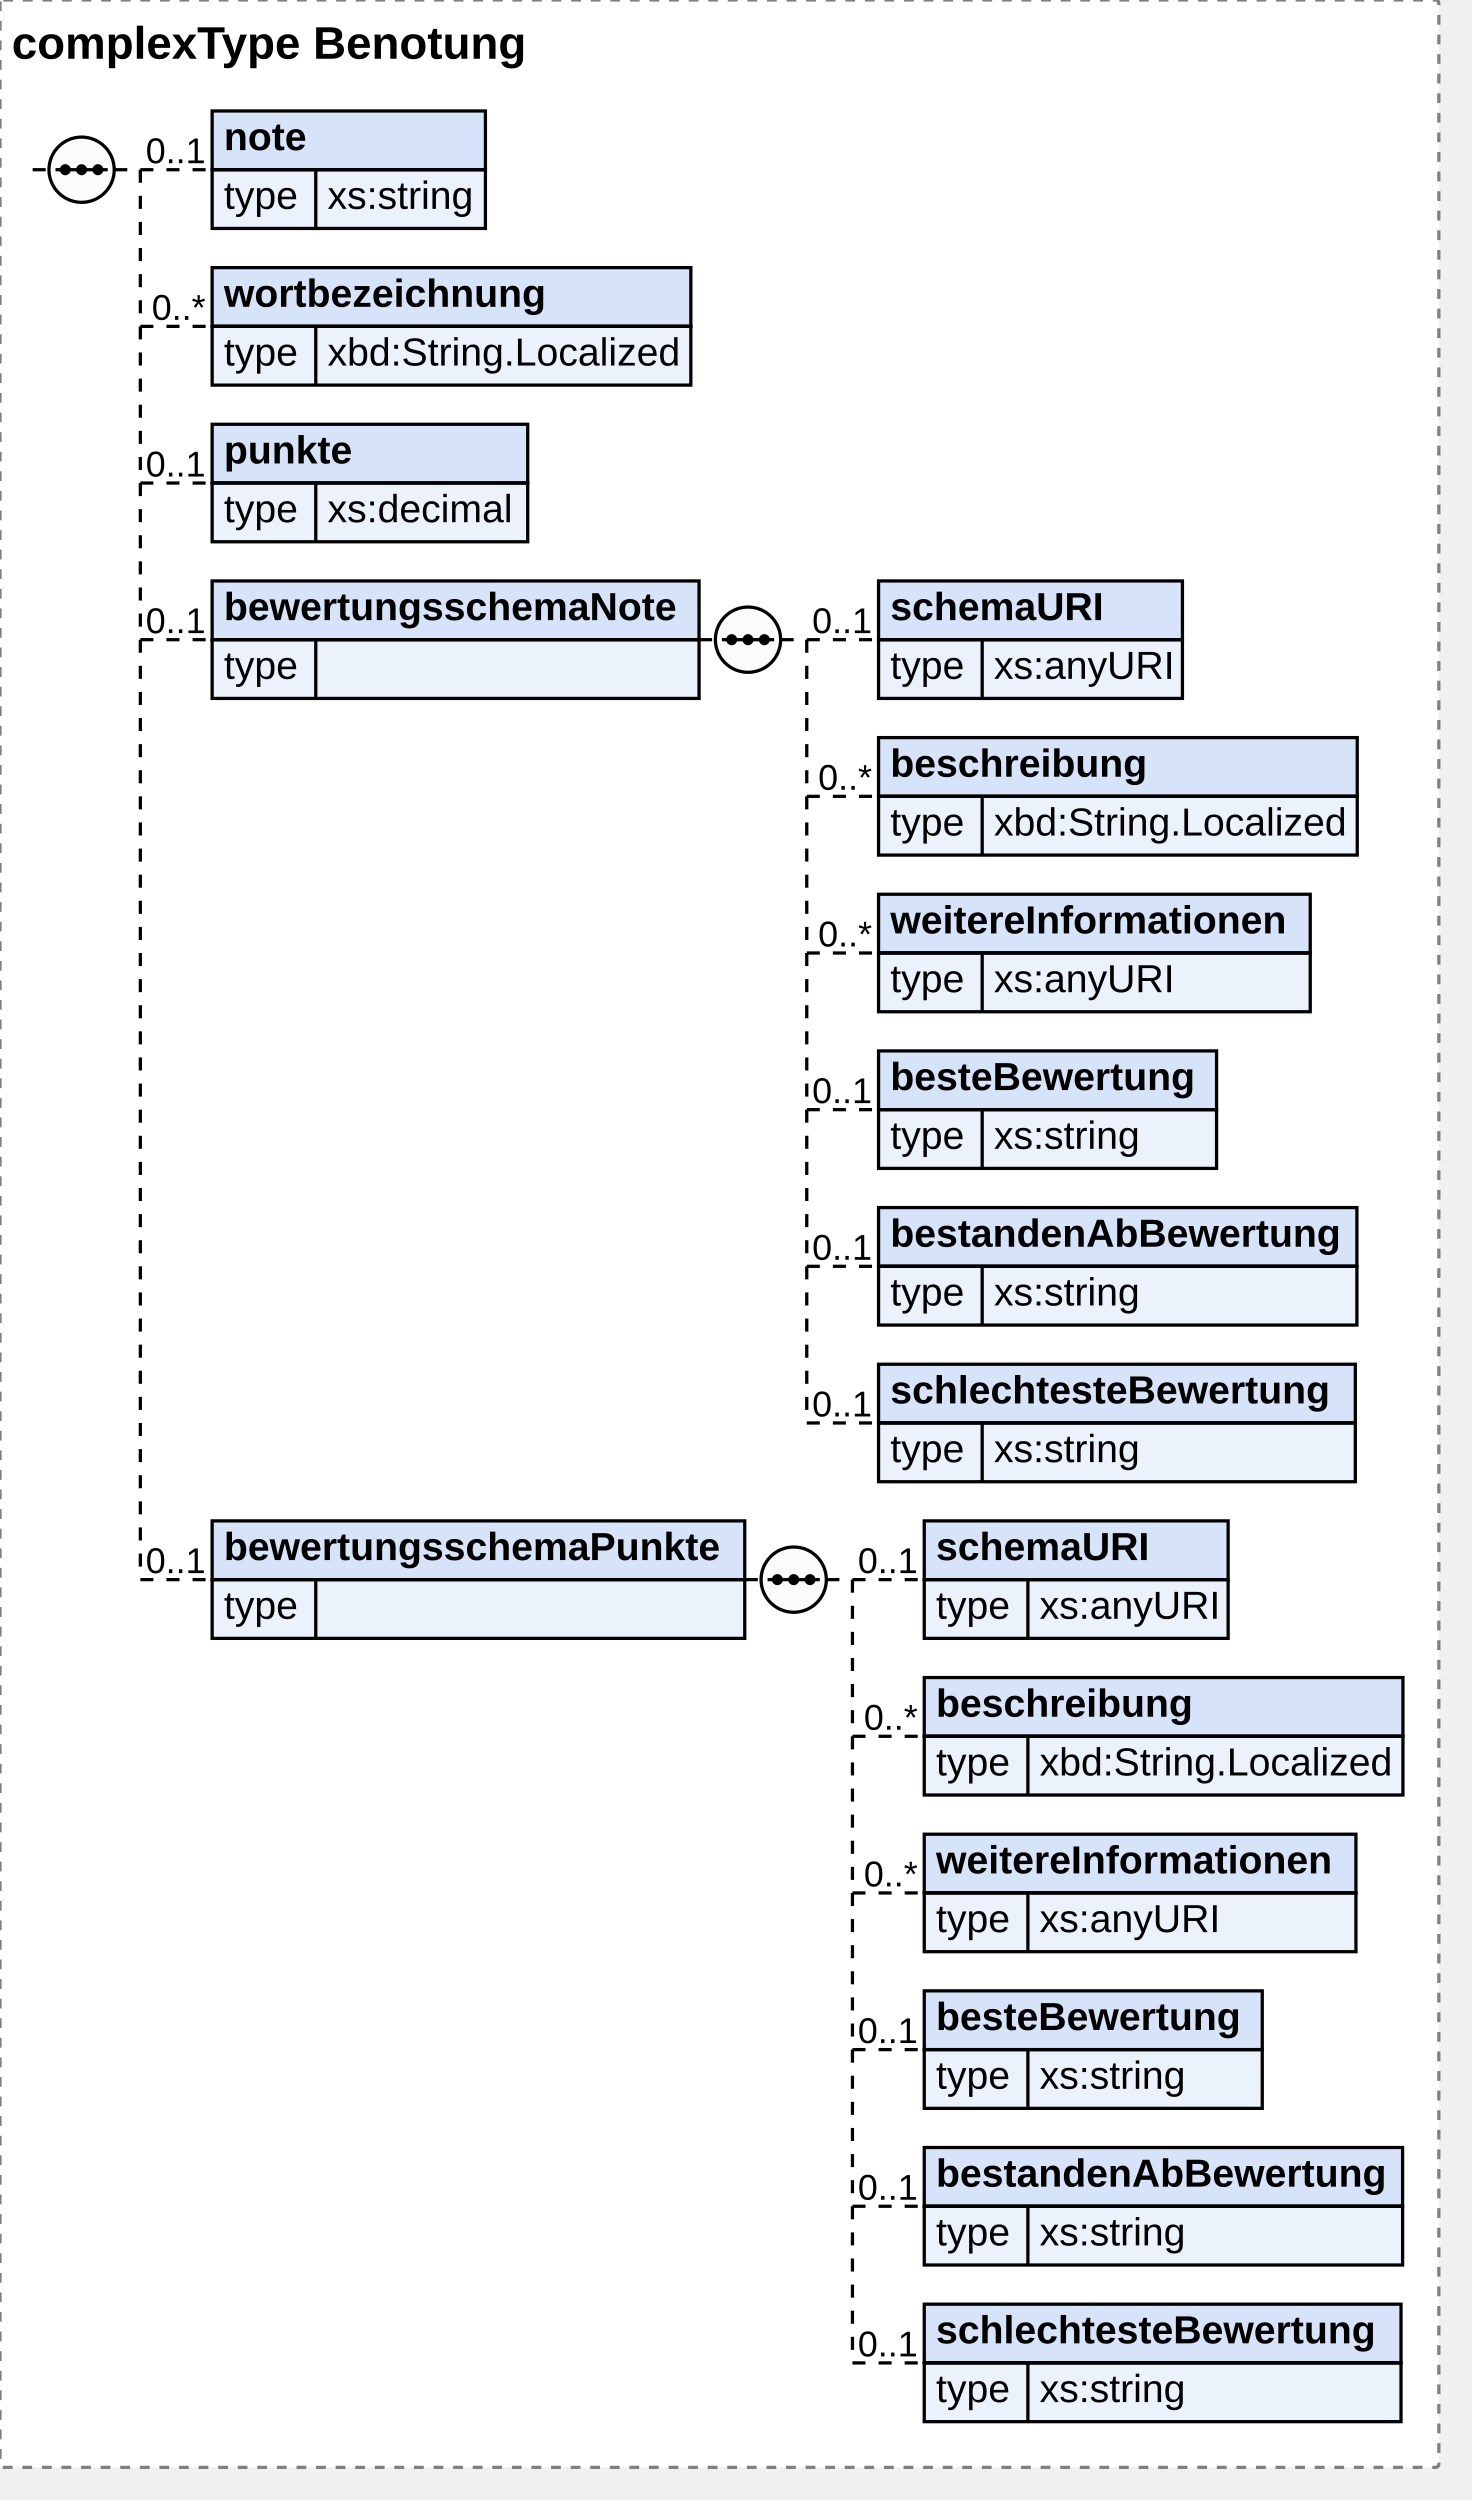
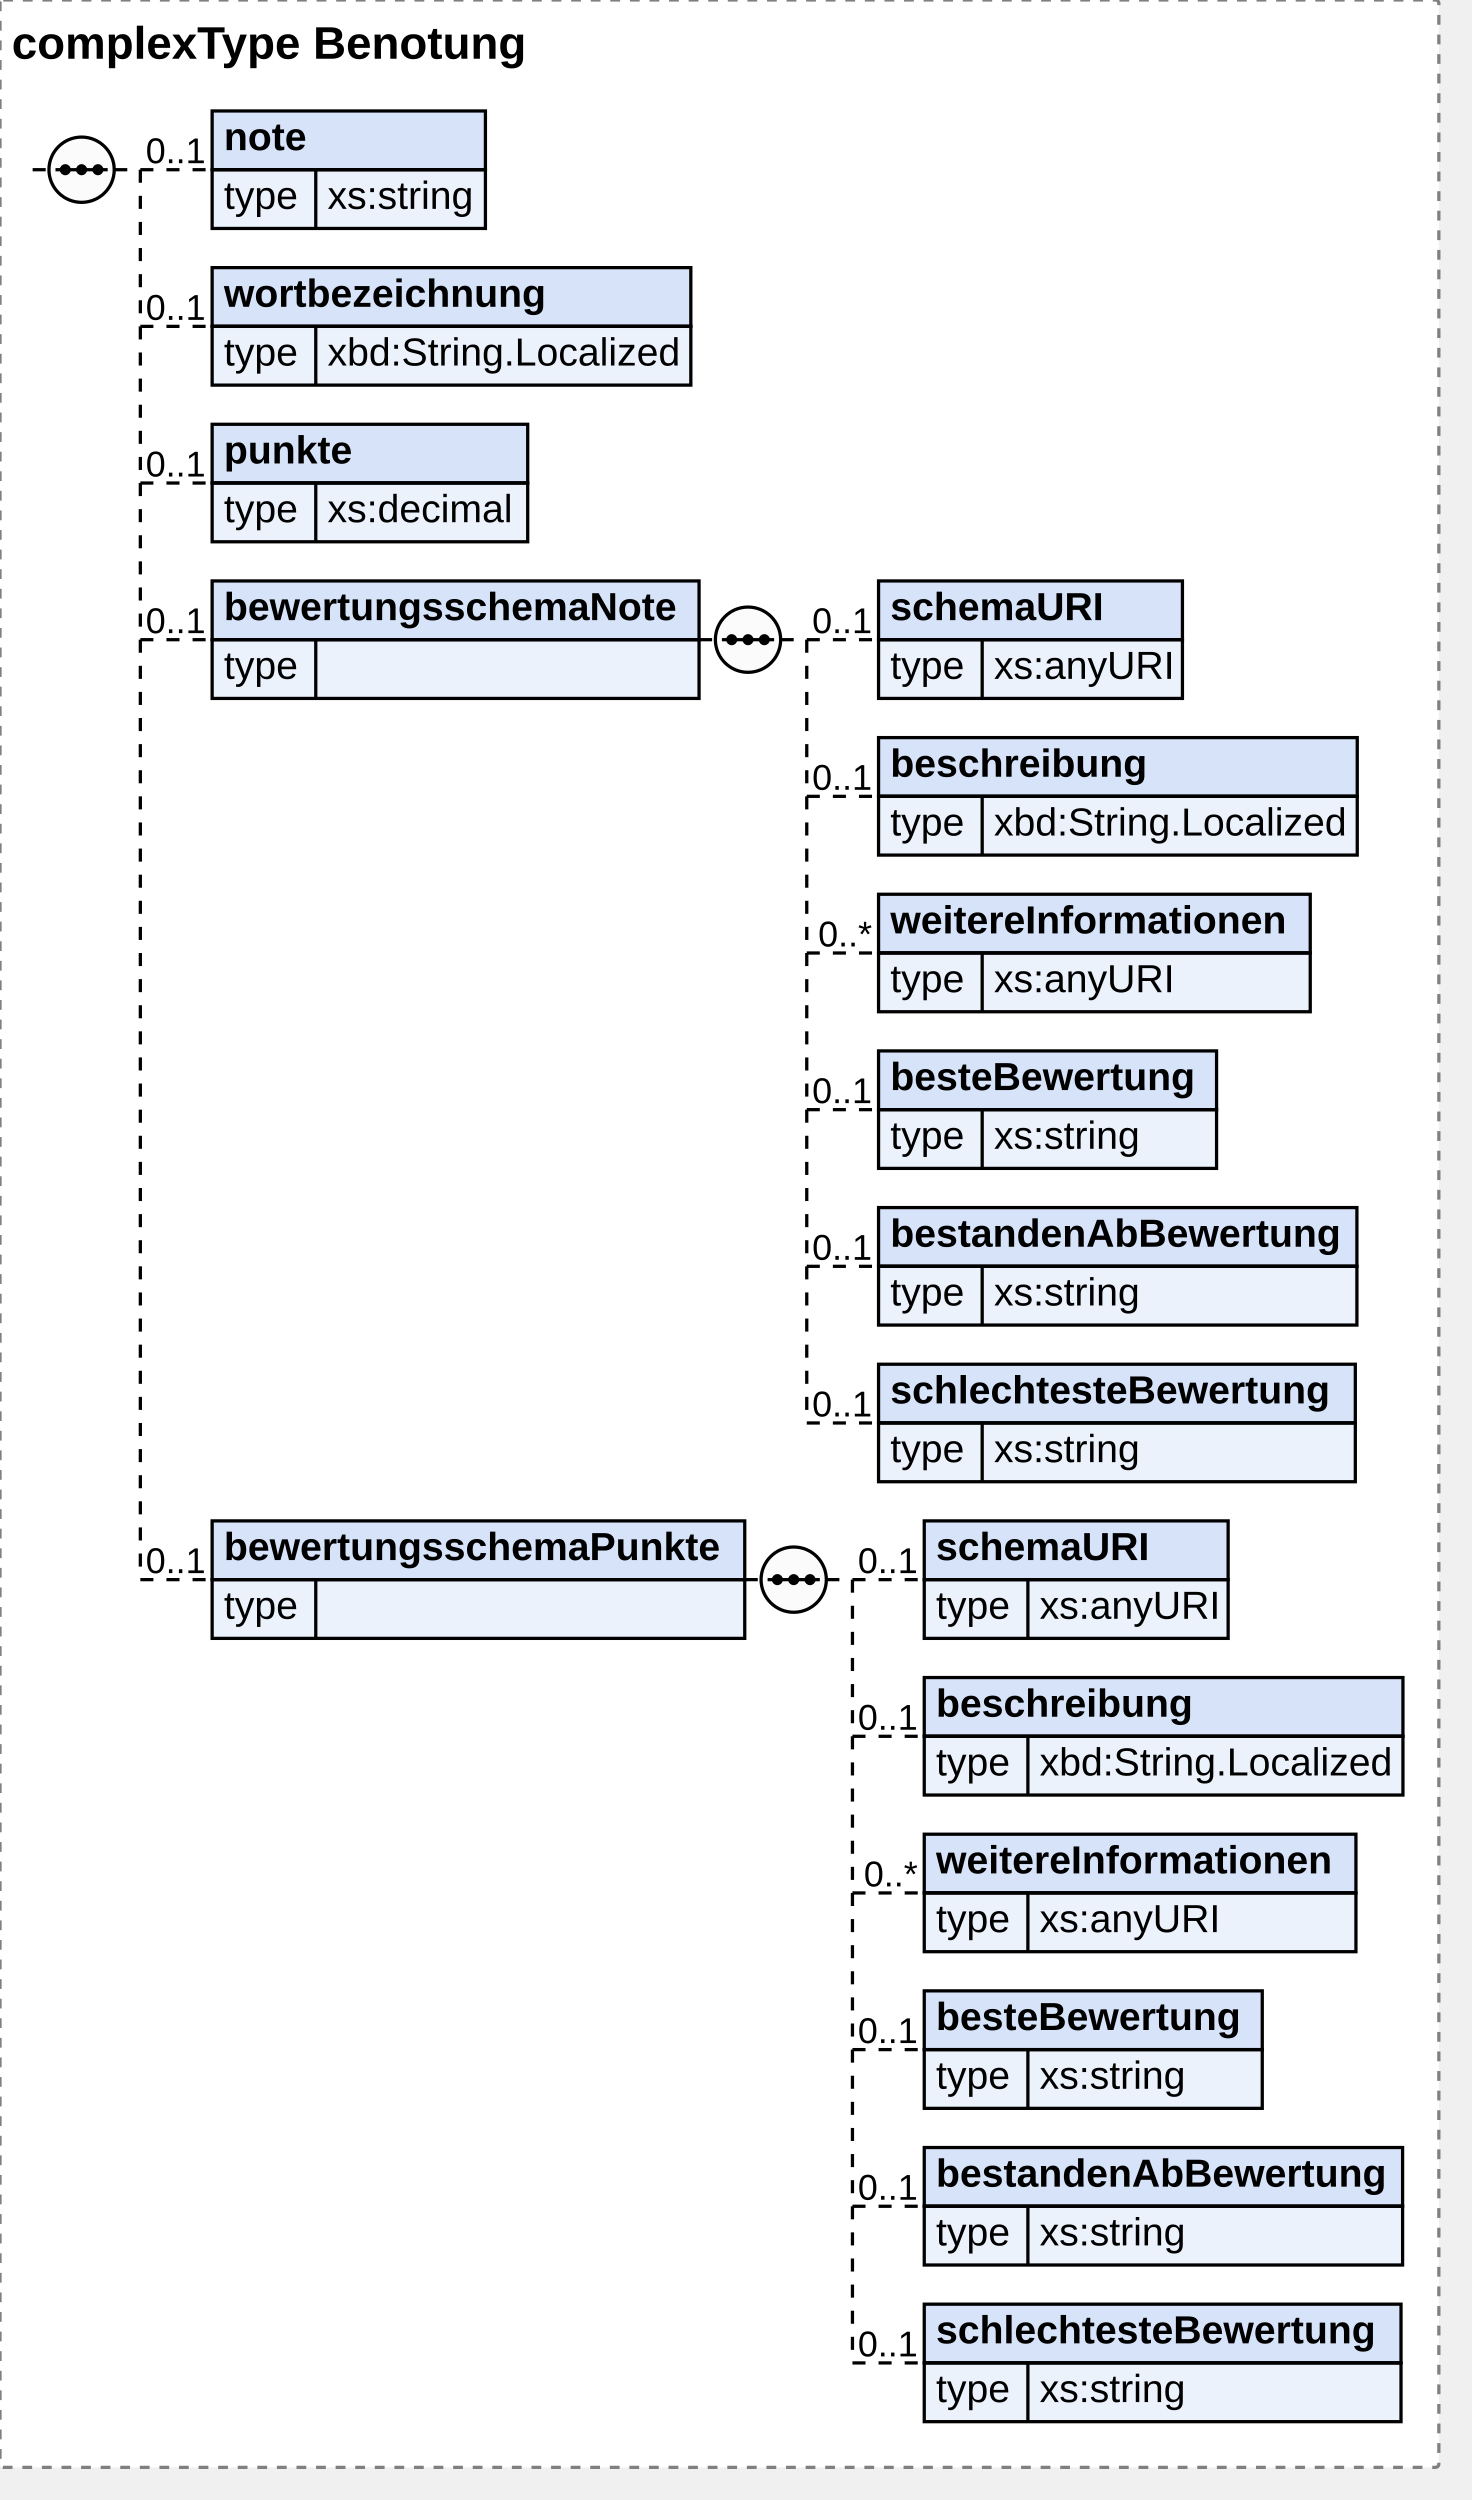
<svg xmlns="http://www.w3.org/2000/svg" width="450.862" height="766">
  <defs>
    <style type="text/css">
                        text {
                            font-family: 'Arial';
                            fill: black;
                        }
                        text.at {
                            font-family: 'Arial';
                            fill: rgb(242, 152, 0);
                        }
                        line {
                            stroke: black;
                        }
                        line.type-structure {
                            stroke: black;
                        }
                        line.type-structure-optional {
                            stroke: black;
                            stroke-dasharray: 4, 4;
                        }
                        rect.attribute-upper {
                            stroke: black;
                            fill: rgb(255, 239, 211);
                        }
                        rect.element-upper {
                            stroke: black;
                            fill: rgb(215, 227, 249);
                        }
                        rect.element-lower {
                            stroke: black;
                            fill: rgb(236, 242, 252);
                        }
                        a text {
                            fill: black;
                        } 
                    </style>
  </defs>
  <rect width="440.862" height="756" stroke-dasharray="3,3" rx="1" ry="1" style="stroke: grey;fill: white;" />
  <text font-size="14" x="3.6" y="18" font-weight="bold">complexType Benotung</text>
  <g transform="translate(10,34)">
    <g transform="translate(55,0)">
      <rect width="83.734" height="18" class="element-upper" />
      <rect width="83.734" height="18" y="18" class="element-lower" />
      <text font-size="12" x="3.6" y="12" font-weight="bold">note</text>
      <line x1="0" y1="18" x2="83.734" y2="18" />
      <text font-size="12" fill="grey" x="3.6" y="30">type</text>
      <line x1="31.753" y1="18" x2="31.753" y2="36" />
      <text font-size="12" x="35.353" y="30">xs:string</text>
      <g transform="translate(83.73438,0)" />
    </g>
    <line x1="33" y1="18" x2="55" y2="18" class="type-structure-optional" />
    <text font-size="11" fill="black" x="53" y="16" text-anchor="end">0..1</text>
    <line x1="33" y1="18" x2="33" y2="18" class="type-structure-optional" />
    <g transform="translate(55,48)">
      <rect width="146.672" height="18" class="element-upper" />
      <rect width="146.672" height="18" y="18" class="element-lower" />
      <text font-size="12" x="3.6" y="12" font-weight="bold">wortbezeichnung</text>
      <line x1="0" y1="18" x2="146.672" y2="18" />
      <text font-size="12" fill="grey" x="3.6" y="30">type</text>
      <line x1="31.753" y1="18" x2="31.753" y2="36" />
      <text font-size="12" x="35.353" y="30">xbd:String.Localized</text>
      <g transform="translate(146.6719,0)" />
    </g>
    <line x1="33" y1="66" x2="55" y2="66" class="type-structure-optional" />
-     <text font-size="11" fill="black" x="53" y="64" text-anchor="end">0..*</text>
+     <text font-size="11" fill="black" x="53" y="64" text-anchor="end">0..1</text>
    <line x1="33" y1="18" x2="33" y2="66" class="type-structure-optional" />
    <g transform="translate(55,96)">
      <rect width="96.688" height="18" class="element-upper" />
      <rect width="96.688" height="18" y="18" class="element-lower" />
      <text font-size="12" x="3.6" y="12" font-weight="bold">punkte</text>
      <line x1="0" y1="18" x2="96.688" y2="18" />
      <text font-size="12" fill="grey" x="3.6" y="30">type</text>
      <line x1="31.753" y1="18" x2="31.753" y2="36" />
      <text font-size="12" x="35.353" y="30">xs:decimal</text>
      <g transform="translate(96.6875,0)" />
    </g>
    <line x1="33" y1="114" x2="55" y2="114" class="type-structure-optional" />
    <text font-size="11" fill="black" x="53" y="112" text-anchor="end">0..1</text>
    <line x1="33" y1="66" x2="33" y2="114" class="type-structure-optional" />
    <g transform="translate(55,144)">
      <rect width="149.191" height="18" class="element-upper" />
      <rect width="149.191" height="18" y="18" class="element-lower" />
      <text font-size="12" x="3.6" y="12" font-weight="bold">bewertungsschemaNote</text>
      <line x1="0" y1="18" x2="149.191" y2="18" />
      <text font-size="12" fill="grey" x="3.6" y="30">type</text>
      <line x1="31.753" y1="18" x2="31.753" y2="36" />
      <g transform="translate(149.1906,0)">
        <g transform="translate(55,0)">
          <rect width="93.109" height="18" class="element-upper" />
          <rect width="93.109" height="18" y="18" class="element-lower" />
          <text font-size="12" x="3.6" y="12" font-weight="bold">schemaURI</text>
          <line x1="0" y1="18" x2="93.109" y2="18" />
          <text font-size="12" fill="grey" x="3.6" y="30">type</text>
          <line x1="31.753" y1="18" x2="31.753" y2="36" />
          <text font-size="12" x="35.353" y="30">xs:anyURI</text>
          <g transform="translate(93.10938,0)" />
        </g>
        <line x1="33" y1="18" x2="55" y2="18" class="type-structure-optional" />
        <text font-size="11" fill="black" x="53" y="16" text-anchor="end">0..1</text>
        <line x1="33" y1="18" x2="33" y2="18" class="type-structure-optional" />
        <g transform="translate(55,48)">
          <rect width="146.672" height="18" class="element-upper" />
          <rect width="146.672" height="18" y="18" class="element-lower" />
          <text font-size="12" x="3.6" y="12" font-weight="bold">beschreibung</text>
          <line x1="0" y1="18" x2="146.672" y2="18" />
          <text font-size="12" fill="grey" x="3.6" y="30">type</text>
          <line x1="31.753" y1="18" x2="31.753" y2="36" />
          <text font-size="12" x="35.353" y="30">xbd:String.Localized</text>
          <g transform="translate(146.6719,0)" />
        </g>
        <line x1="33" y1="66" x2="55" y2="66" class="type-structure-optional" />
-         <text font-size="11" fill="black" x="53" y="64" text-anchor="end">0..*</text>
+         <text font-size="11" fill="black" x="53" y="64" text-anchor="end">0..1</text>
        <line x1="33" y1="18" x2="33" y2="66" class="type-structure-optional" />
        <g transform="translate(55,96)">
          <rect width="132.269" height="18" class="element-upper" />
          <rect width="132.269" height="18" y="18" class="element-lower" />
          <text font-size="12" x="3.6" y="12" font-weight="bold">weitereInformationen</text>
          <line x1="0" y1="18" x2="132.269" y2="18" />
          <text font-size="12" fill="grey" x="3.6" y="30">type</text>
          <line x1="31.753" y1="18" x2="31.753" y2="36" />
          <text font-size="12" x="35.353" y="30">xs:anyURI</text>
          <g transform="translate(132.2687,0)" />
        </g>
        <line x1="33" y1="114" x2="55" y2="114" class="type-structure-optional" />
        <text font-size="11" fill="black" x="53" y="112" text-anchor="end">0..*</text>
        <line x1="33" y1="66" x2="33" y2="114" class="type-structure-optional" />
        <g transform="translate(55,144)">
          <rect width="103.566" height="18" class="element-upper" />
          <rect width="103.566" height="18" y="18" class="element-lower" />
          <text font-size="12" x="3.6" y="12" font-weight="bold">besteBewertung</text>
          <line x1="0" y1="18" x2="103.566" y2="18" />
          <text font-size="12" fill="grey" x="3.6" y="30">type</text>
          <line x1="31.753" y1="18" x2="31.753" y2="36" />
          <text font-size="12" x="35.353" y="30">xs:string</text>
          <g transform="translate(103.5656,0)" />
        </g>
        <line x1="33" y1="162" x2="55" y2="162" class="type-structure-optional" />
        <text font-size="11" fill="black" x="53" y="160" text-anchor="end">0..1</text>
        <line x1="33" y1="114" x2="33" y2="162" class="type-structure-optional" />
        <g transform="translate(55,192)">
          <rect width="146.566" height="18" class="element-upper" />
          <rect width="146.566" height="18" y="18" class="element-lower" />
          <text font-size="12" x="3.6" y="12" font-weight="bold">bestandenAbBewertung</text>
          <line x1="0" y1="18" x2="146.566" y2="18" />
          <text font-size="12" fill="grey" x="3.6" y="30">type</text>
          <line x1="31.753" y1="18" x2="31.753" y2="36" />
          <text font-size="12" x="35.353" y="30">xs:string</text>
          <g transform="translate(146.5656,0)" />
        </g>
        <line x1="33" y1="210" x2="55" y2="210" class="type-structure-optional" />
        <text font-size="11" fill="black" x="53" y="208" text-anchor="end">0..1</text>
        <line x1="33" y1="162" x2="33" y2="210" class="type-structure-optional" />
        <g transform="translate(55,240)">
          <rect width="146.081" height="18" class="element-upper" />
          <rect width="146.081" height="18" y="18" class="element-lower" />
          <text font-size="12" x="3.6" y="12" font-weight="bold">schlechtesteBewertung</text>
          <line x1="0" y1="18" x2="146.081" y2="18" />
          <text font-size="12" fill="grey" x="3.6" y="30">type</text>
          <line x1="31.753" y1="18" x2="31.753" y2="36" />
          <text font-size="12" x="35.353" y="30">xs:string</text>
          <g transform="translate(146.0812,0)" />
        </g>
        <line x1="33" y1="258" x2="55" y2="258" class="type-structure-optional" />
        <text font-size="11" fill="black" x="53" y="256" text-anchor="end">0..1</text>
        <line x1="33" y1="210" x2="33" y2="258" class="type-structure-optional" />
        <circle cx="15" cy="18" r="10" stroke="black" fill="rgb(251, 251, 251)" />
        <line x1="0" y1="18" x2="5" y2="18" class="type-structure-optional" />
        <line x1="25" y1="18" x2="33" y2="18" class="type-structure-optional" />
        <circle cx="10" cy="18" r="1.2" stroke="black" fill="black" />
        <circle cx="15" cy="18" r="1.2" stroke="black" fill="black" />
        <circle cx="20" cy="18" r="1.2" stroke="black" fill="black" />
        <line x1="7" y1="18" x2="23" y2="18" />
      </g>
    </g>
    <line x1="33" y1="162" x2="55" y2="162" class="type-structure-optional" />
    <text font-size="11" fill="black" x="53" y="160" text-anchor="end">0..1</text>
    <line x1="33" y1="114" x2="33" y2="162" class="type-structure-optional" />
    <g transform="translate(55,432)">
      <rect width="163.191" height="18" class="element-upper" />
      <rect width="163.191" height="18" y="18" class="element-lower" />
      <text font-size="12" x="3.6" y="12" font-weight="bold">bewertungsschemaPunkte</text>
      <line x1="0" y1="18" x2="163.191" y2="18" />
      <text font-size="12" fill="grey" x="3.6" y="30">type</text>
      <line x1="31.753" y1="18" x2="31.753" y2="36" />
      <g transform="translate(163.1906,0)">
        <g transform="translate(55,0)">
          <rect width="93.109" height="18" class="element-upper" />
          <rect width="93.109" height="18" y="18" class="element-lower" />
          <text font-size="12" x="3.6" y="12" font-weight="bold">schemaURI</text>
          <line x1="0" y1="18" x2="93.109" y2="18" />
          <text font-size="12" fill="grey" x="3.6" y="30">type</text>
          <line x1="31.753" y1="18" x2="31.753" y2="36" />
          <text font-size="12" x="35.353" y="30">xs:anyURI</text>
          <g transform="translate(93.10938,0)" />
        </g>
        <line x1="33" y1="18" x2="55" y2="18" class="type-structure-optional" />
        <text font-size="11" fill="black" x="53" y="16" text-anchor="end">0..1</text>
        <line x1="33" y1="18" x2="33" y2="18" class="type-structure-optional" />
        <g transform="translate(55,48)">
          <rect width="146.672" height="18" class="element-upper" />
          <rect width="146.672" height="18" y="18" class="element-lower" />
          <text font-size="12" x="3.6" y="12" font-weight="bold">beschreibung</text>
          <line x1="0" y1="18" x2="146.672" y2="18" />
          <text font-size="12" fill="grey" x="3.6" y="30">type</text>
          <line x1="31.753" y1="18" x2="31.753" y2="36" />
          <text font-size="12" x="35.353" y="30">xbd:String.Localized</text>
          <g transform="translate(146.6719,0)" />
        </g>
        <line x1="33" y1="66" x2="55" y2="66" class="type-structure-optional" />
-         <text font-size="11" fill="black" x="53" y="64" text-anchor="end">0..*</text>
+         <text font-size="11" fill="black" x="53" y="64" text-anchor="end">0..1</text>
        <line x1="33" y1="18" x2="33" y2="66" class="type-structure-optional" />
        <g transform="translate(55,96)">
          <rect width="132.269" height="18" class="element-upper" />
          <rect width="132.269" height="18" y="18" class="element-lower" />
          <text font-size="12" x="3.6" y="12" font-weight="bold">weitereInformationen</text>
          <line x1="0" y1="18" x2="132.269" y2="18" />
          <text font-size="12" fill="grey" x="3.6" y="30">type</text>
          <line x1="31.753" y1="18" x2="31.753" y2="36" />
          <text font-size="12" x="35.353" y="30">xs:anyURI</text>
          <g transform="translate(132.2687,0)" />
        </g>
        <line x1="33" y1="114" x2="55" y2="114" class="type-structure-optional" />
        <text font-size="11" fill="black" x="53" y="112" text-anchor="end">0..*</text>
        <line x1="33" y1="66" x2="33" y2="114" class="type-structure-optional" />
        <g transform="translate(55,144)">
          <rect width="103.566" height="18" class="element-upper" />
          <rect width="103.566" height="18" y="18" class="element-lower" />
          <text font-size="12" x="3.6" y="12" font-weight="bold">besteBewertung</text>
          <line x1="0" y1="18" x2="103.566" y2="18" />
          <text font-size="12" fill="grey" x="3.6" y="30">type</text>
          <line x1="31.753" y1="18" x2="31.753" y2="36" />
          <text font-size="12" x="35.353" y="30">xs:string</text>
          <g transform="translate(103.5656,0)" />
        </g>
        <line x1="33" y1="162" x2="55" y2="162" class="type-structure-optional" />
        <text font-size="11" fill="black" x="53" y="160" text-anchor="end">0..1</text>
        <line x1="33" y1="114" x2="33" y2="162" class="type-structure-optional" />
        <g transform="translate(55,192)">
          <rect width="146.566" height="18" class="element-upper" />
          <rect width="146.566" height="18" y="18" class="element-lower" />
          <text font-size="12" x="3.6" y="12" font-weight="bold">bestandenAbBewertung</text>
          <line x1="0" y1="18" x2="146.566" y2="18" />
          <text font-size="12" fill="grey" x="3.6" y="30">type</text>
          <line x1="31.753" y1="18" x2="31.753" y2="36" />
          <text font-size="12" x="35.353" y="30">xs:string</text>
          <g transform="translate(146.5656,0)" />
        </g>
        <line x1="33" y1="210" x2="55" y2="210" class="type-structure-optional" />
        <text font-size="11" fill="black" x="53" y="208" text-anchor="end">0..1</text>
        <line x1="33" y1="162" x2="33" y2="210" class="type-structure-optional" />
        <g transform="translate(55,240)">
          <rect width="146.081" height="18" class="element-upper" />
          <rect width="146.081" height="18" y="18" class="element-lower" />
          <text font-size="12" x="3.6" y="12" font-weight="bold">schlechtesteBewertung</text>
          <line x1="0" y1="18" x2="146.081" y2="18" />
          <text font-size="12" fill="grey" x="3.6" y="30">type</text>
          <line x1="31.753" y1="18" x2="31.753" y2="36" />
          <text font-size="12" x="35.353" y="30">xs:string</text>
          <g transform="translate(146.0812,0)" />
        </g>
        <line x1="33" y1="258" x2="55" y2="258" class="type-structure-optional" />
        <text font-size="11" fill="black" x="53" y="256" text-anchor="end">0..1</text>
        <line x1="33" y1="210" x2="33" y2="258" class="type-structure-optional" />
        <circle cx="15" cy="18" r="10" stroke="black" fill="rgb(251, 251, 251)" />
        <line x1="0" y1="18" x2="5" y2="18" class="type-structure-optional" />
        <line x1="25" y1="18" x2="33" y2="18" class="type-structure-optional" />
        <circle cx="10" cy="18" r="1.2" stroke="black" fill="black" />
        <circle cx="15" cy="18" r="1.2" stroke="black" fill="black" />
        <circle cx="20" cy="18" r="1.2" stroke="black" fill="black" />
        <line x1="7" y1="18" x2="23" y2="18" />
      </g>
    </g>
    <line x1="33" y1="450" x2="55" y2="450" class="type-structure-optional" />
    <text font-size="11" fill="black" x="53" y="448" text-anchor="end">0..1</text>
    <line x1="33" y1="162" x2="33" y2="450" class="type-structure-optional" />
    <circle cx="15" cy="18" r="10" stroke="black" fill="rgb(251, 251, 251)" />
    <line x1="0" y1="18" x2="5" y2="18" class="type-structure-optional" />
    <line x1="25" y1="18" x2="33" y2="18" class="type-structure-optional" />
    <circle cx="10" cy="18" r="1.2" stroke="black" fill="black" />
    <circle cx="15" cy="18" r="1.2" stroke="black" fill="black" />
    <circle cx="20" cy="18" r="1.2" stroke="black" fill="black" />
    <line x1="7" y1="18" x2="23" y2="18" />
  </g>
</svg>
